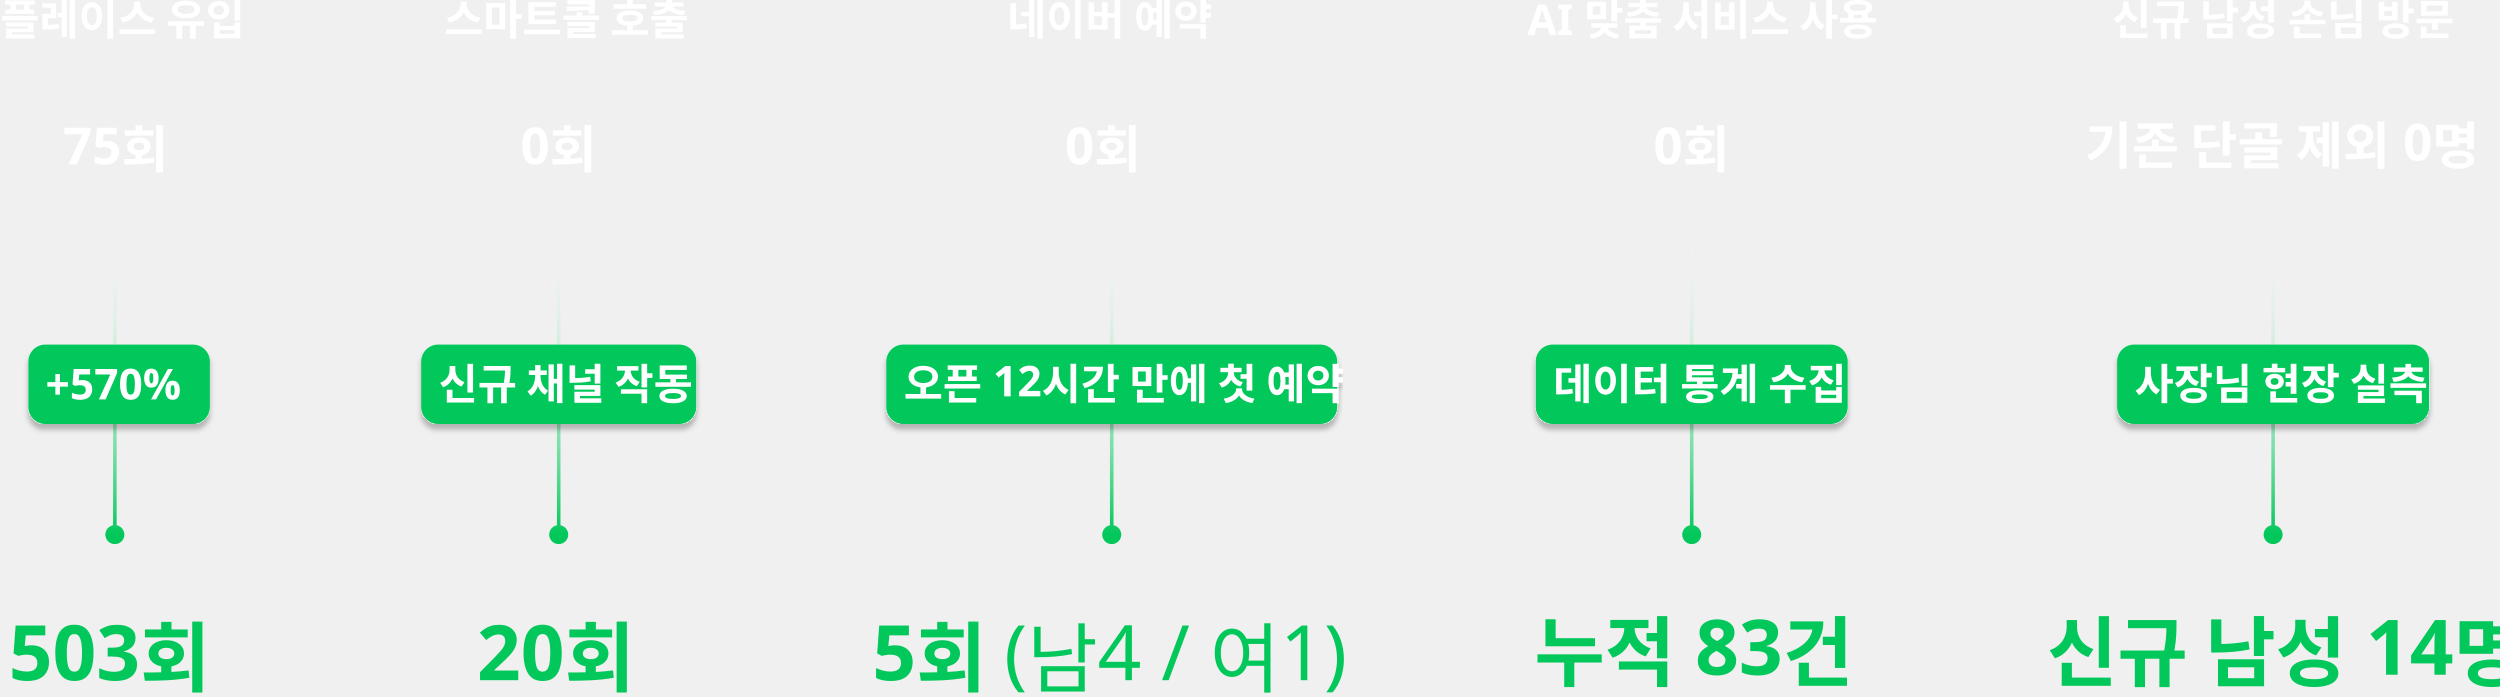
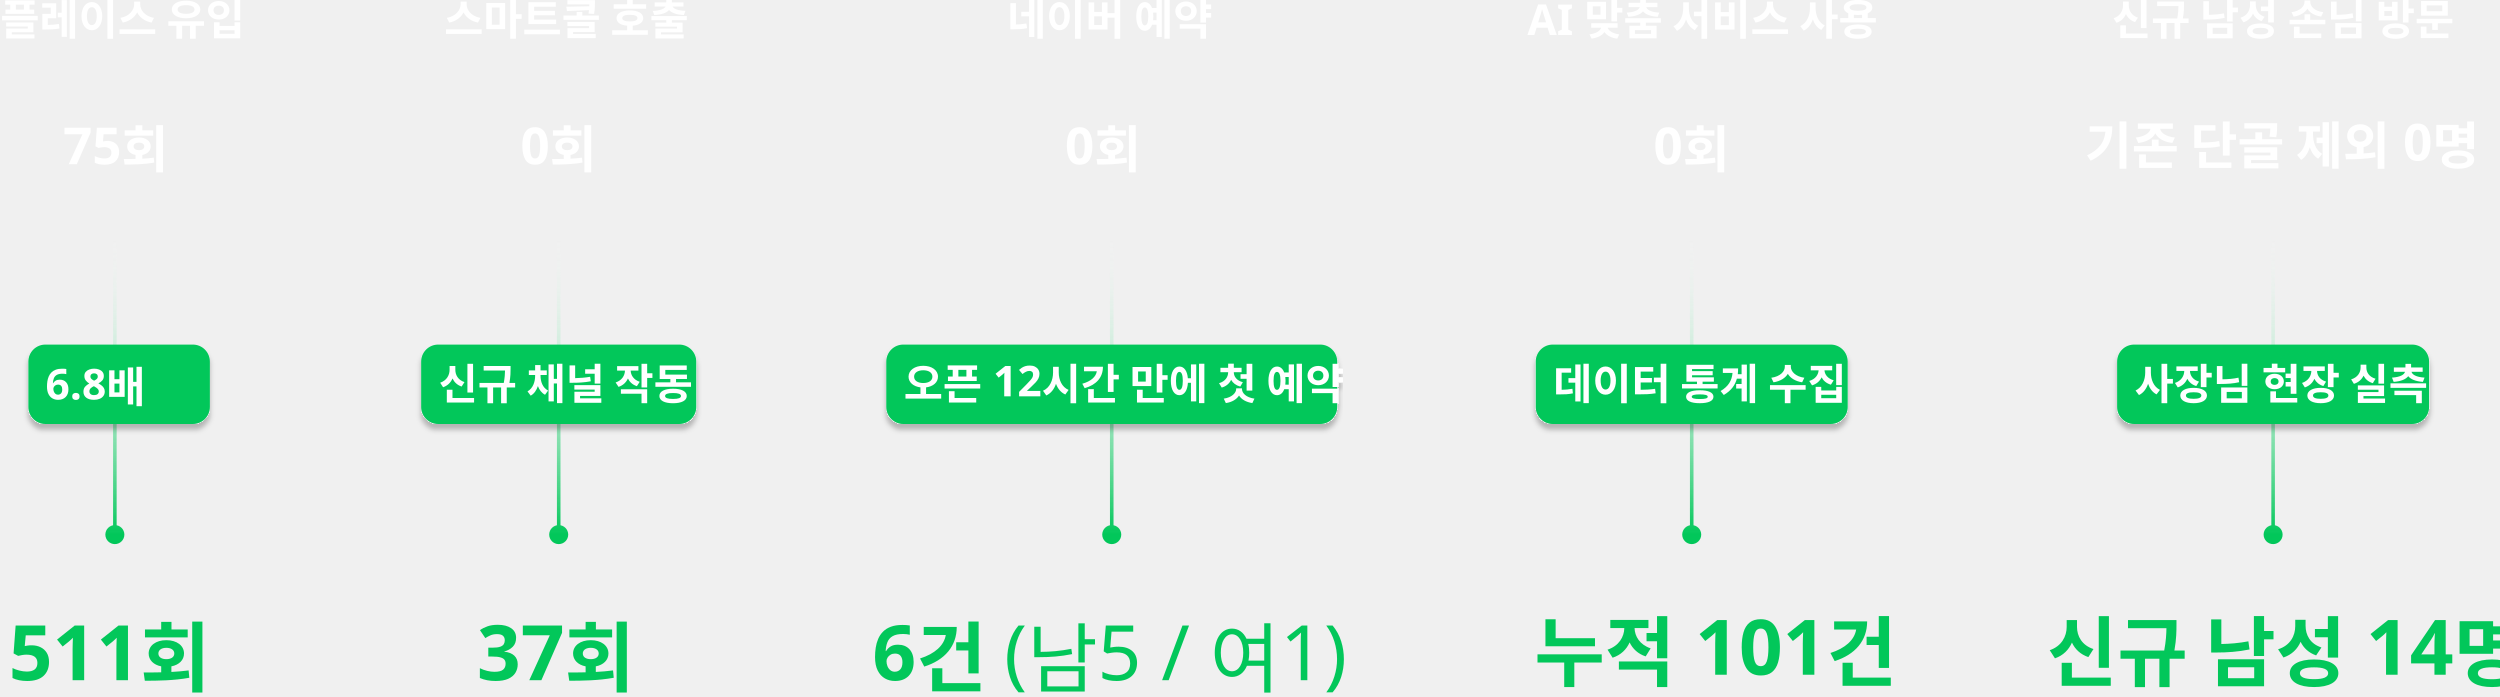
<svg xmlns="http://www.w3.org/2000/svg" width="1763" height="491" viewBox="0 0 1763 491" fill="none">
  <path d="M81 370.295C77.297 370.295 74.295 373.297 74.295 377C74.295 380.703 77.297 383.705 81 383.705C84.703 383.705 87.705 380.703 87.705 377C87.705 373.297 84.703 370.295 81 370.295ZM81 164L79.743 164L79.743 377L81 377L82.257 377L82.257 164L81 164Z" fill="url(#paint0_linear_2413_810)" />
  <text fill="white" style="white-space: pre" xml:space="preserve" font-family="Pretendard" font-size="36" font-weight="bold" letter-spacing="0em">
    <tspan x="44.48" y="115.797">75회</tspan>
  </text>
  <text fill="white" style="white-space: pre" xml:space="preserve" font-family="Pretendard" font-size="30" font-weight="bold" letter-spacing="0em">
    <tspan x="0.26" y="24.664">플레이스 유입</tspan>
  </text>
  <text fill="#02C75A" style="white-space: pre" xml:space="preserve" font-family="Pretendard" font-size="54" font-weight="bold" letter-spacing="0em">
-     <tspan x="6.169" y="479.695">503회</tspan>
+     <tspan x="6.169" y="479.695">511회</tspan>
  </text>
  <g filter="url(#filter0_d_2413_810)">
    <rect x="20" y="243" width="128" height="56" rx="12" fill="#02C75A" />
    <text fill="white" style="white-space: pre" xml:space="preserve" font-family="Pretendard" font-size="30" font-weight="bold" letter-spacing="0em">
-       <tspan x="32.086" y="281.664">+570%</tspan>
+       <tspan x="32.086" y="281.664">6.8배</tspan>
    </text>
  </g>
  <path d="M394 370.295C390.297 370.295 387.295 373.297 387.295 377C387.295 380.703 390.297 383.705 394 383.705C397.703 383.705 400.705 380.703 400.705 377C400.705 373.297 397.703 370.295 394 370.295ZM394 164L392.743 164L392.743 377L394 377L395.257 377L395.257 164L394 164Z" fill="url(#paint1_linear_2413_810)" />
  <text fill="white" style="white-space: pre" xml:space="preserve" font-family="Pretendard" font-size="36" font-weight="bold" letter-spacing="0em">
    <tspan x="367.061" y="115.797">0회</tspan>
  </text>
  <text fill="white" style="white-space: pre" xml:space="preserve" font-family="Pretendard" font-size="30" font-weight="bold" letter-spacing="0em">
    <tspan x="313.26" y="24.664">스마트콜 호출</tspan>
  </text>
  <text fill="#02C75A" style="white-space: pre" xml:space="preserve" font-family="Pretendard" font-size="54" font-weight="bold" letter-spacing="0em">
-     <tspan x="336.361" y="479.695">20회</tspan>
+     <tspan x="336.361" y="479.695">37회</tspan>
  </text>
  <g filter="url(#filter1_d_2413_810)">
    <rect x="297" y="243" width="194" height="56" rx="12" fill="#02C75A" />
    <text fill="white" style="white-space: pre" xml:space="preserve" font-family="Pretendard" font-size="30" font-weight="bold" letter-spacing="0em">
      <tspan x="309.303" y="281.664">신규 채널 작동</tspan>
    </text>
  </g>
  <path d="M784 370.295C780.297 370.295 777.295 373.297 777.295 377C777.295 380.703 780.297 383.705 784 383.705C787.703 383.705 790.705 380.703 790.705 377C790.705 373.297 787.703 370.295 784 370.295ZM784 164L782.743 164L782.743 377L784 377L785.257 377L785.257 164L784 164Z" fill="url(#paint2_linear_2413_810)" />
  <text fill="white" style="white-space: pre" xml:space="preserve" font-family="Pretendard" font-size="36" font-weight="bold" letter-spacing="0em">
    <tspan x="751.061" y="115.797">0회 </tspan>
  </text>
  <text fill="white" style="white-space: pre" xml:space="preserve" font-family="Pretendard" font-size="30" font-weight="bold" letter-spacing="0em">
    <tspan x="710.224" y="24.664">네이버 예약</tspan>
  </text>
  <text fill="#02C75A" style="white-space: pre" xml:space="preserve" font-family="Pretendard" font-size="54" font-weight="bold" letter-spacing="0em">
-     <tspan x="615.183" y="479.695">5회 </tspan>
+     <tspan x="615.183" y="479.695">6건 </tspan>
  </text>
  <text fill="#02C75A" style="white-space: pre" xml:space="preserve" font-family="Pretendard" font-size="54" letter-spacing="0em">
-     <tspan x="708.153" y="479.695">(남4 / 여1)</tspan>
+     <tspan x="708.153" y="479.695">(남5 / 여1)</tspan>
  </text>
  <g filter="url(#filter2_d_2413_810)">
    <rect x="625" y="243" width="318" height="56" rx="12" fill="#02C75A" />
    <text fill="white" style="white-space: pre" xml:space="preserve" font-family="Pretendard" font-size="30" font-weight="bold" letter-spacing="0em">
      <tspan x="637.311" y="281.664">오픈 12시간 만에 첫 예약</tspan>
    </text>
  </g>
  <path d="M1193 370.295C1189.3 370.295 1186.3 373.297 1186.3 377C1186.3 380.703 1189.3 383.705 1193 383.705C1196.7 383.705 1199.7 380.703 1199.7 377C1199.7 373.297 1196.7 370.295 1193 370.295ZM1193 164L1191.74 164L1191.74 377L1193 377L1194.26 377L1194.26 164L1193 164Z" fill="url(#paint3_linear_2413_810)" />
  <text fill="white" style="white-space: pre" xml:space="preserve" font-family="Pretendard" font-size="36" font-weight="bold" letter-spacing="0em">
    <tspan x="1166.06" y="115.797">0회</tspan>
  </text>
  <text fill="white" style="white-space: pre" xml:space="preserve" font-family="Pretendard" font-size="30" font-weight="bold" letter-spacing="0em">
    <tspan x="1077.13" y="24.664">AI 맞춤 서비스 사용</tspan>
  </text>
  <text fill="#02C75A" style="white-space: pre" xml:space="preserve" font-family="Pretendard" font-size="54" font-weight="bold" letter-spacing="0em">
-     <tspan x="1082.02" y="479.695">누적 83건</tspan>
+     <tspan x="1082.02" y="479.695">누적 101건</tspan>
  </text>
  <g filter="url(#filter3_d_2413_810)">
    <rect x="1083" y="243" width="220" height="56" rx="12" fill="#02C75A" />
    <text fill="white" style="white-space: pre" xml:space="preserve" font-family="Pretendard" font-size="30" font-weight="bold" letter-spacing="0em">
      <tspan x="1095.34" y="281.664">데이터 통계 수집</tspan>
    </text>
  </g>
  <path d="M1603 370.295C1599.3 370.295 1596.3 373.297 1596.3 377C1596.3 380.703 1599.3 383.705 1603 383.705C1606.7 383.705 1609.7 380.703 1609.7 377C1609.7 373.297 1606.7 370.295 1603 370.295ZM1603 164L1601.74 164L1601.74 377L1603 377L1604.26 377L1604.26 164L1603 164Z" fill="url(#paint4_linear_2413_810)" />
  <text fill="white" style="white-space: pre" xml:space="preserve" font-family="Pretendard" font-size="36" font-weight="bold" letter-spacing="0em">
    <tspan x="1470.28" y="115.797">기존 단골 제외 0명</tspan>
  </text>
  <text fill="white" style="white-space: pre" xml:space="preserve" font-family="Pretendard" font-size="30" font-weight="bold" letter-spacing="0em">
    <tspan x="1489.42" y="24.664">신규 남성 손님 방문</tspan>
  </text>
  <text fill="#02C75A" style="white-space: pre" xml:space="preserve" font-family="Pretendard" font-size="54" font-weight="bold" letter-spacing="0em">
    <tspan x="1443.48" y="479.695">신규 남성 14명</tspan>
  </text>
  <g filter="url(#filter4_d_2413_810)">
    <rect x="1493" y="243" width="220" height="56" rx="12" fill="#02C75A" />
    <text fill="white" style="white-space: pre" xml:space="preserve" font-family="Pretendard" font-size="30" font-weight="bold" letter-spacing="0em">
      <tspan x="1505.34" y="281.664">사장님 현장 실측</tspan>
    </text>
  </g>
  <defs>
    <filter id="filter0_d_2413_810" x="16" y="243" width="136" height="64" filterUnits="userSpaceOnUse" color-interpolation-filters="sRGB">
      <feFlood flood-opacity="0" result="BackgroundImageFix" />
      <feColorMatrix in="SourceAlpha" type="matrix" values="0 0 0 0 0 0 0 0 0 0 0 0 0 0 0 0 0 0 127 0" result="hardAlpha" />
      <feOffset dy="4" />
      <feGaussianBlur stdDeviation="2" />
      <feComposite in2="hardAlpha" operator="out" />
      <feColorMatrix type="matrix" values="0 0 0 0 0 0 0 0 0 0 0 0 0 0 0 0 0 0 0.25 0" />
      <feBlend mode="normal" in2="BackgroundImageFix" result="effect1_dropShadow_2413_810" />
      <feBlend mode="normal" in="SourceGraphic" in2="effect1_dropShadow_2413_810" result="shape" />
    </filter>
    <filter id="filter1_d_2413_810" x="293" y="243" width="202" height="64" filterUnits="userSpaceOnUse" color-interpolation-filters="sRGB">
      <feFlood flood-opacity="0" result="BackgroundImageFix" />
      <feColorMatrix in="SourceAlpha" type="matrix" values="0 0 0 0 0 0 0 0 0 0 0 0 0 0 0 0 0 0 127 0" result="hardAlpha" />
      <feOffset dy="4" />
      <feGaussianBlur stdDeviation="2" />
      <feComposite in2="hardAlpha" operator="out" />
      <feColorMatrix type="matrix" values="0 0 0 0 0 0 0 0 0 0 0 0 0 0 0 0 0 0 0.25 0" />
      <feBlend mode="normal" in2="BackgroundImageFix" result="effect1_dropShadow_2413_810" />
      <feBlend mode="normal" in="SourceGraphic" in2="effect1_dropShadow_2413_810" result="shape" />
    </filter>
    <filter id="filter2_d_2413_810" x="621" y="243" width="326" height="64" filterUnits="userSpaceOnUse" color-interpolation-filters="sRGB">
      <feFlood flood-opacity="0" result="BackgroundImageFix" />
      <feColorMatrix in="SourceAlpha" type="matrix" values="0 0 0 0 0 0 0 0 0 0 0 0 0 0 0 0 0 0 127 0" result="hardAlpha" />
      <feOffset dy="4" />
      <feGaussianBlur stdDeviation="2" />
      <feComposite in2="hardAlpha" operator="out" />
      <feColorMatrix type="matrix" values="0 0 0 0 0 0 0 0 0 0 0 0 0 0 0 0 0 0 0.25 0" />
      <feBlend mode="normal" in2="BackgroundImageFix" result="effect1_dropShadow_2413_810" />
      <feBlend mode="normal" in="SourceGraphic" in2="effect1_dropShadow_2413_810" result="shape" />
    </filter>
    <filter id="filter3_d_2413_810" x="1079" y="243" width="228" height="64" filterUnits="userSpaceOnUse" color-interpolation-filters="sRGB">
      <feFlood flood-opacity="0" result="BackgroundImageFix" />
      <feColorMatrix in="SourceAlpha" type="matrix" values="0 0 0 0 0 0 0 0 0 0 0 0 0 0 0 0 0 0 127 0" result="hardAlpha" />
      <feOffset dy="4" />
      <feGaussianBlur stdDeviation="2" />
      <feComposite in2="hardAlpha" operator="out" />
      <feColorMatrix type="matrix" values="0 0 0 0 0 0 0 0 0 0 0 0 0 0 0 0 0 0 0.25 0" />
      <feBlend mode="normal" in2="BackgroundImageFix" result="effect1_dropShadow_2413_810" />
      <feBlend mode="normal" in="SourceGraphic" in2="effect1_dropShadow_2413_810" result="shape" />
    </filter>
    <filter id="filter4_d_2413_810" x="1489" y="243" width="228" height="64" filterUnits="userSpaceOnUse" color-interpolation-filters="sRGB">
      <feFlood flood-opacity="0" result="BackgroundImageFix" />
      <feColorMatrix in="SourceAlpha" type="matrix" values="0 0 0 0 0 0 0 0 0 0 0 0 0 0 0 0 0 0 127 0" result="hardAlpha" />
      <feOffset dy="4" />
      <feGaussianBlur stdDeviation="2" />
      <feComposite in2="hardAlpha" operator="out" />
      <feColorMatrix type="matrix" values="0 0 0 0 0 0 0 0 0 0 0 0 0 0 0 0 0 0 0.25 0" />
      <feBlend mode="normal" in2="BackgroundImageFix" result="effect1_dropShadow_2413_810" />
      <feBlend mode="normal" in="SourceGraphic" in2="effect1_dropShadow_2413_810" result="shape" />
    </filter>
    <linearGradient id="paint0_linear_2413_810" x1="80.5" y1="164" x2="80.5" y2="377" gradientUnits="userSpaceOnUse">
      <stop stop-color="white" stop-opacity="0" />
      <stop offset="0.5" stop-color="#81E3AD" stop-opacity="0.5" />
      <stop offset="1" stop-color="#02C75A" />
    </linearGradient>
    <linearGradient id="paint1_linear_2413_810" x1="393.5" y1="164" x2="393.5" y2="377" gradientUnits="userSpaceOnUse">
      <stop stop-color="white" stop-opacity="0" />
      <stop offset="0.5" stop-color="#81E3AD" stop-opacity="0.5" />
      <stop offset="1" stop-color="#02C75A" />
    </linearGradient>
    <linearGradient id="paint2_linear_2413_810" x1="783.5" y1="164" x2="783.5" y2="377" gradientUnits="userSpaceOnUse">
      <stop stop-color="white" stop-opacity="0" />
      <stop offset="0.5" stop-color="#81E3AD" stop-opacity="0.5" />
      <stop offset="1" stop-color="#02C75A" />
    </linearGradient>
    <linearGradient id="paint3_linear_2413_810" x1="1192.5" y1="164" x2="1192.5" y2="377" gradientUnits="userSpaceOnUse">
      <stop stop-color="white" stop-opacity="0" />
      <stop offset="0.5" stop-color="#81E3AD" stop-opacity="0.5" />
      <stop offset="1" stop-color="#02C75A" />
    </linearGradient>
    <linearGradient id="paint4_linear_2413_810" x1="1602.5" y1="164" x2="1602.5" y2="377" gradientUnits="userSpaceOnUse">
      <stop stop-color="white" stop-opacity="0" />
      <stop offset="0.5" stop-color="#81E3AD" stop-opacity="0.5" />
      <stop offset="1" stop-color="#02C75A" />
    </linearGradient>
  </defs>
</svg>
